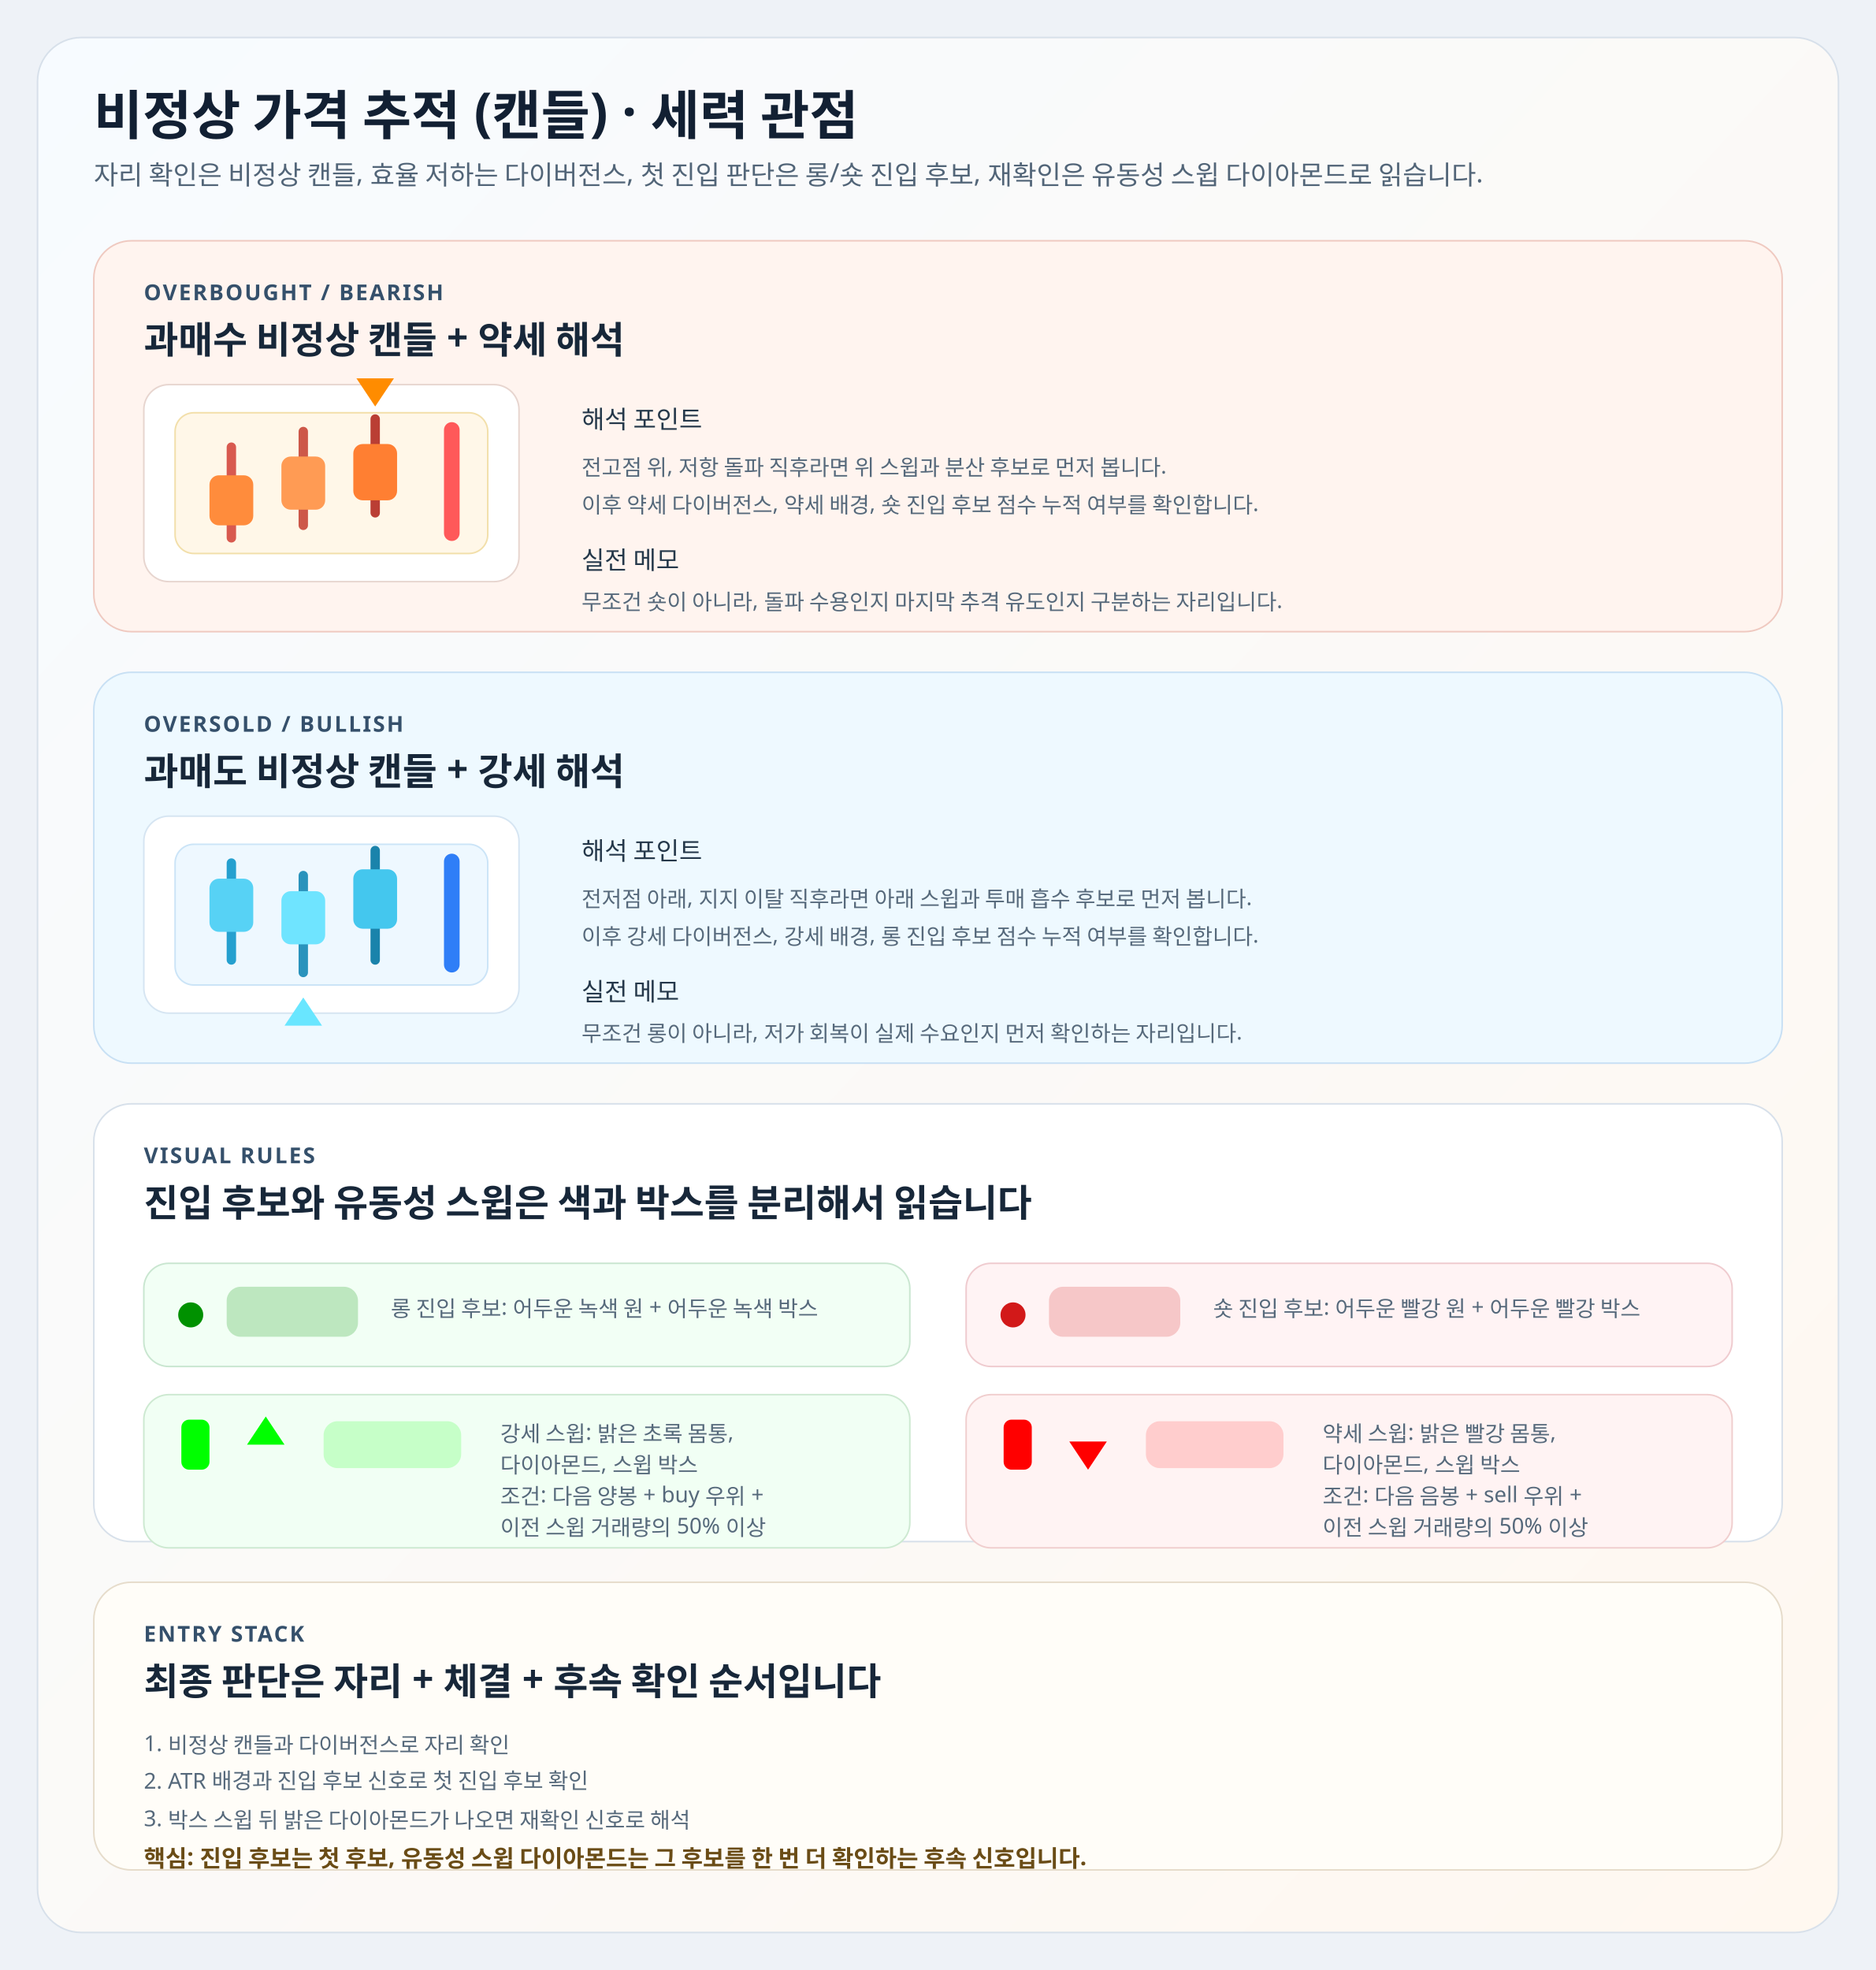
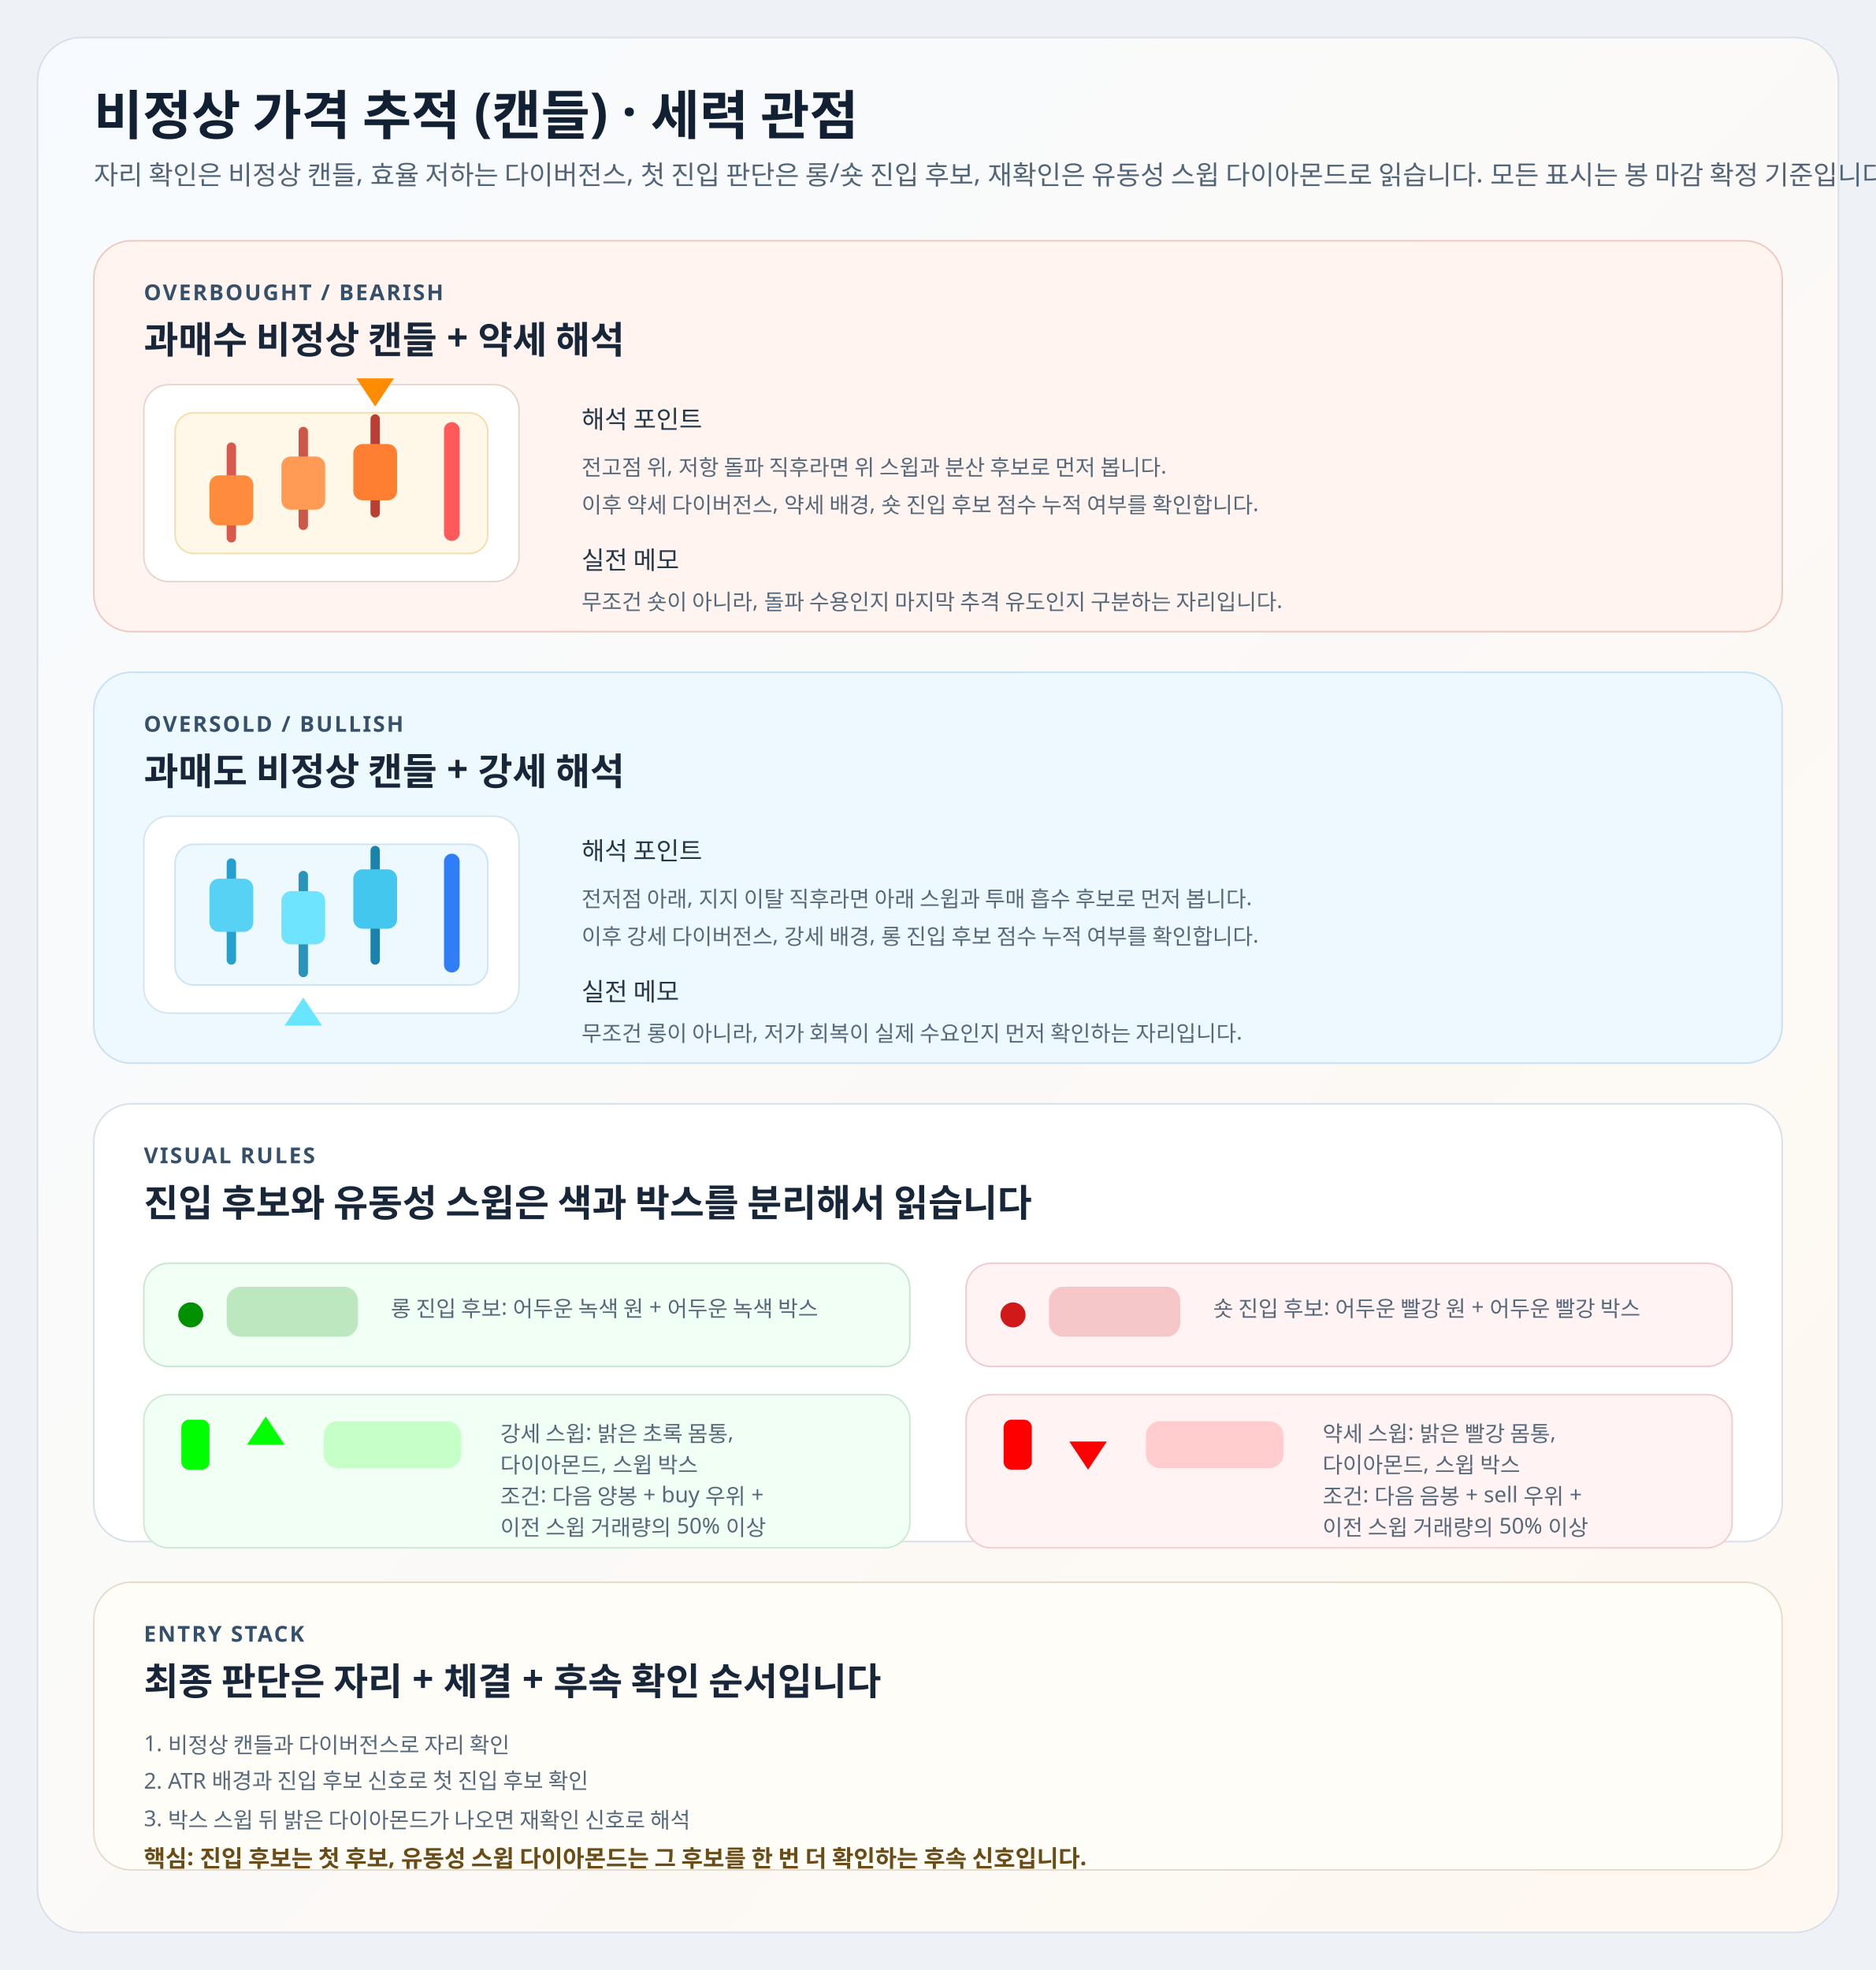
<svg xmlns="http://www.w3.org/2000/svg" width="1200" height="1260" viewBox="0 0 1200 1260" role="img" aria-labelledby="title desc">
  <defs>
    <linearGradient id="bg" x1="0%" y1="0%" x2="100%" y2="100%">
      <stop offset="0%" stop-color="#f7fbff" />
      <stop offset="100%" stop-color="#fff8f0" />
    </linearGradient>
    <style>
      .title { font: 700 34px 'Pretendard','Apple SD Gothic Neo','Malgun Gothic',sans-serif; fill: #122033; }
      .subtitle { font: 500 17px 'Pretendard','Apple SD Gothic Neo','Malgun Gothic',sans-serif; fill: #526578; }
      .label { font: 700 14px 'Pretendard','Apple SD Gothic Neo','Malgun Gothic',sans-serif; fill: #35506b; letter-spacing: 0.08em; }
      .cardTitle { font: 700 24px 'Pretendard','Apple SD Gothic Neo','Malgun Gothic',sans-serif; fill: #172739; }
      .body { font: 500 16px 'Pretendard','Apple SD Gothic Neo','Malgun Gothic',sans-serif; fill: #25384a; }
      .small { font: 500 14px 'Pretendard','Apple SD Gothic Neo','Malgun Gothic',sans-serif; fill: #56697b; }
      .note { font: 700 15px 'Pretendard','Apple SD Gothic Neo','Malgun Gothic',sans-serif; fill: #6a4c16; }
      .center { text-anchor: middle; }
    </style>
  </defs>
  <rect width="1200" height="1260" fill="#eef2f7" />
  <rect x="24" y="24" width="1152" height="1212" rx="28" fill="url(#bg)" stroke="#d7e0ea" />
  <text x="60" y="86" class="title">비정상 가격 추적 (캔들) · 세력 관점</text>
-   <text x="60" y="118" class="subtitle">자리 확인은 비정상 캔들, 효율 저하는 다이버전스, 첫 진입 판단은 롱/숏 진입 후보, 재확인은 유동성 스윕 다이아몬드로 읽습니다.</text>
+   <text x="60" y="118" class="subtitle">자리 확인은 비정상 캔들, 효율 저하는 다이버전스, 첫 진입 판단은 롱/숏 진입 후보, 재확인은 유동성 스윕 다이아몬드로 읽습니다. 모든 표시는 봉 마감 확정 기준입니다.</text>
  <rect x="60" y="154" width="1080" height="250" rx="24" fill="#fff4ef" stroke="#efc9c0" />
  <text x="92" y="192" class="label">OVERBOUGHT / BEARISH</text>
  <text x="92" y="226" class="cardTitle">과매수 비정상 캔들 + 약세 해석</text>
  <rect x="92" y="246" width="240" height="126" rx="16" fill="#ffffff" stroke="#e7d5cf" />
  <rect x="112" y="264" width="200" height="90" rx="12" fill="#fff7e8" stroke="#f2dfaa" />
  <line x1="148" y1="344" x2="148" y2="286" stroke="#d85a4f" stroke-width="6" stroke-linecap="round" />
  <rect x="134" y="304" width="28" height="32" rx="6" fill="#ff8c3c" />
  <line x1="194" y1="336" x2="194" y2="276" stroke="#cd5849" stroke-width="6" stroke-linecap="round" />
  <rect x="180" y="292" width="28" height="34" rx="6" fill="#ff9b54" />
  <line x1="240" y1="328" x2="240" y2="268" stroke="#ba3e34" stroke-width="6" stroke-linecap="round" />
  <rect x="226" y="284" width="28" height="36" rx="6" fill="#ff7f32" />
  <polygon points="240,260 228,242 252,242" fill="#ff8c00" />
  <rect x="284" y="270" width="10" height="76" rx="5" fill="#ff5959" />
  <text x="372" y="274" class="body">해석 포인트</text>
  <text x="372" y="304" class="small">전고점 위, 저항 돌파 직후라면 위 스윕과 분산 후보로 먼저 봅니다.</text>
  <text x="372" y="328" class="small">이후 약세 다이버전스, 약세 배경, 숏 진입 후보 점수 누적 여부를 확인합니다.</text>
  <text x="372" y="364" class="body">실전 메모</text>
  <text x="372" y="390" class="small">무조건 숏이 아니라, 돌파 수용인지 마지막 추격 유도인지 구분하는 자리입니다.</text>
  <rect x="60" y="430" width="1080" height="250" rx="24" fill="#eef9ff" stroke="#c8e0f4" />
  <text x="92" y="468" class="label">OVERSOLD / BULLISH</text>
  <text x="92" y="502" class="cardTitle">과매도 비정상 캔들 + 강세 해석</text>
  <rect x="92" y="522" width="240" height="126" rx="16" fill="#ffffff" stroke="#d6e5f2" />
  <rect x="112" y="540" width="200" height="90" rx="12" fill="#eef8ff" stroke="#cbe4f7" />
  <line x1="148" y1="552" x2="148" y2="614" stroke="#25a0cf" stroke-width="6" stroke-linecap="round" />
  <rect x="134" y="562" width="28" height="34" rx="6" fill="#57d2f5" />
  <line x1="194" y1="560" x2="194" y2="622" stroke="#2a93bc" stroke-width="6" stroke-linecap="round" />
  <rect x="180" y="570" width="28" height="34" rx="6" fill="#6fe4ff" />
  <line x1="240" y1="544" x2="240" y2="614" stroke="#1a83ab" stroke-width="6" stroke-linecap="round" />
  <rect x="226" y="556" width="28" height="38" rx="6" fill="#44c7ee" />
  <polygon points="194,638 182,656 206,656" fill="#69e6ff" />
  <rect x="284" y="546" width="10" height="76" rx="5" fill="#2f7ef7" />
  <text x="372" y="550" class="body">해석 포인트</text>
  <text x="372" y="580" class="small">전저점 아래, 지지 이탈 직후라면 아래 스윕과 투매 흡수 후보로 먼저 봅니다.</text>
  <text x="372" y="604" class="small">이후 강세 다이버전스, 강세 배경, 롱 진입 후보 점수 누적 여부를 확인합니다.</text>
  <text x="372" y="640" class="body">실전 메모</text>
  <text x="372" y="666" class="small">무조건 롱이 아니라, 저가 회복이 실제 수요인지 먼저 확인하는 자리입니다.</text>
  <rect x="60" y="706" width="1080" height="280" rx="24" fill="#ffffff" stroke="#d7e0ea" />
  <text x="92" y="744" class="label">VISUAL RULES</text>
  <text x="92" y="778" class="cardTitle">진입 후보와 유동성 스윕은 색과 박스를 분리해서 읽습니다</text>
  <rect x="92" y="808" width="490" height="66" rx="16" fill="#f2fff5" stroke="#c9e6d0" />
  <circle cx="122" cy="841" r="8" fill="#009100" />
  <rect x="146" y="824" width="82" height="30" rx="8" fill="#009100" opacity="0.22" stroke="#009100" stroke-width="2" />
  <text x="250" y="842" class="small">롱 진입 후보: 어두운 녹색 원 + 어두운 녹색 박스</text>
  <rect x="618" y="808" width="490" height="66" rx="16" fill="#fff3f4" stroke="#efcbcf" />
  <circle cx="648" cy="841" r="8" fill="#d21919" />
  <rect x="672" y="824" width="82" height="30" rx="8" fill="#d21919" opacity="0.20" stroke="#d21919" stroke-width="2" />
  <text x="776" y="842" class="small">숏 진입 후보: 어두운 빨강 원 + 어두운 빨강 박스</text>
  <rect x="92" y="892" width="490" height="98" rx="16" fill="#f1fff4" stroke="#cde9d1" />
  <rect x="116" y="908" width="18" height="32" rx="5" fill="#00ff00" />
  <polygon points="170,906 182,924 158,924" fill="#00ff00" />
  <rect x="208" y="910" width="86" height="28" rx="8" fill="#00ff00" opacity="0.18" stroke="#00ff00" stroke-width="2" />
  <text x="320" y="922" class="small">강세 스윕: 밝은 초록 몸통,</text>
  <text x="320" y="942" class="small">다이아몬드, 스윕 박스</text>
  <text x="320" y="962" class="small">조건: 다음 양봉 + buy 우위 +</text>
  <text x="320" y="982" class="small">이전 스윕 거래량의 50% 이상</text>
  <rect x="618" y="892" width="490" height="98" rx="16" fill="#fff3f3" stroke="#f0cece" />
  <rect x="642" y="908" width="18" height="32" rx="5" fill="#ff0000" />
  <polygon points="696,940 708,922 684,922" fill="#ff0000" />
  <rect x="734" y="910" width="86" height="28" rx="8" fill="#ff0000" opacity="0.16" stroke="#ff0000" stroke-width="2" />
  <text x="846" y="922" class="small">약세 스윕: 밝은 빨강 몸통,</text>
  <text x="846" y="942" class="small">다이아몬드, 스윕 박스</text>
  <text x="846" y="962" class="small">조건: 다음 음봉 + sell 우위 +</text>
  <text x="846" y="982" class="small">이전 스윕 거래량의 50% 이상</text>
  <rect x="60" y="1012" width="1080" height="184" rx="24" fill="#fffdf8" stroke="#e6dccb" />
  <text x="92" y="1050" class="label">ENTRY STACK</text>
  <text x="92" y="1084" class="cardTitle">최종 판단은 자리 + 체결 + 후속 확인 순서입니다</text>
  <text x="92" y="1120" class="small">1. 비정상 캔들과 다이버전스로 자리 확인</text>
  <text x="92" y="1144" class="small">2. ATR 배경과 진입 후보 신호로 첫 진입 후보 확인</text>
  <text x="92" y="1168" class="small">3. 박스 스윕 뒤 밝은 다이아몬드가 나오면 재확인 신호로 해석</text>
  <text x="92" y="1194" class="note">핵심: 진입 후보는 첫 후보, 유동성 스윕 다이아몬드는 그 후보를 한 번 더 확인하는 후속 신호입니다.</text>
</svg>
